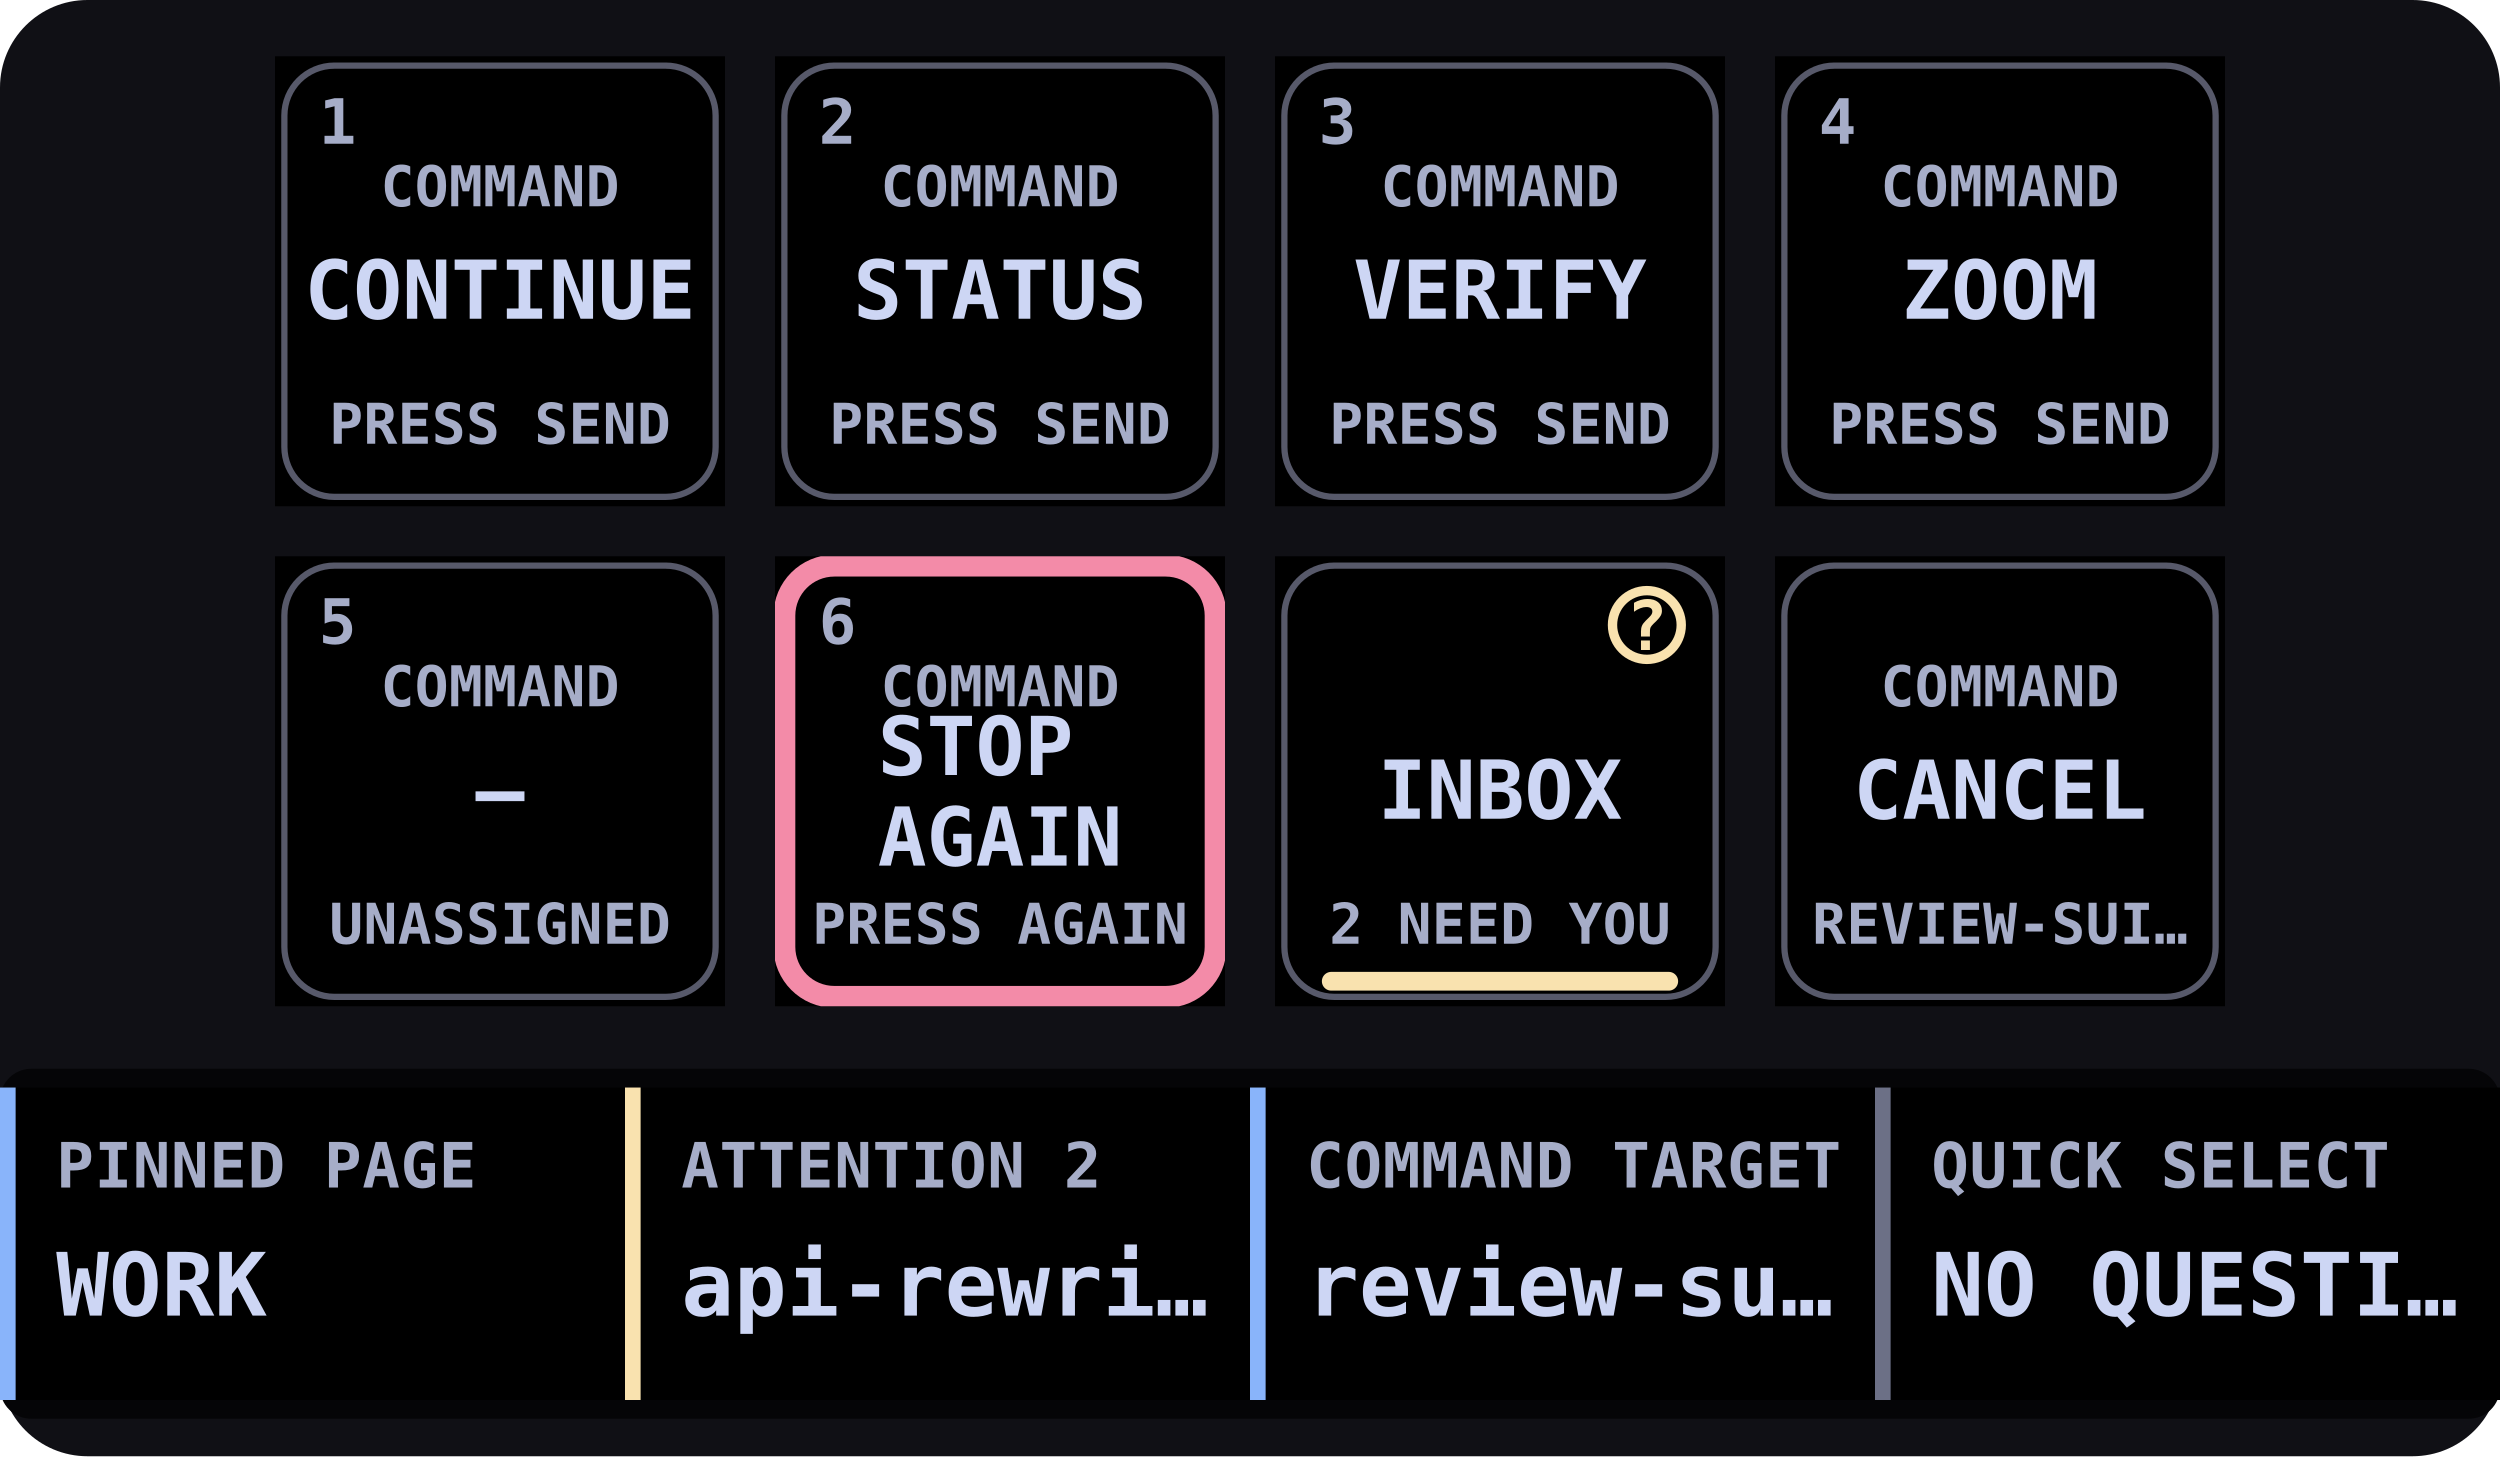
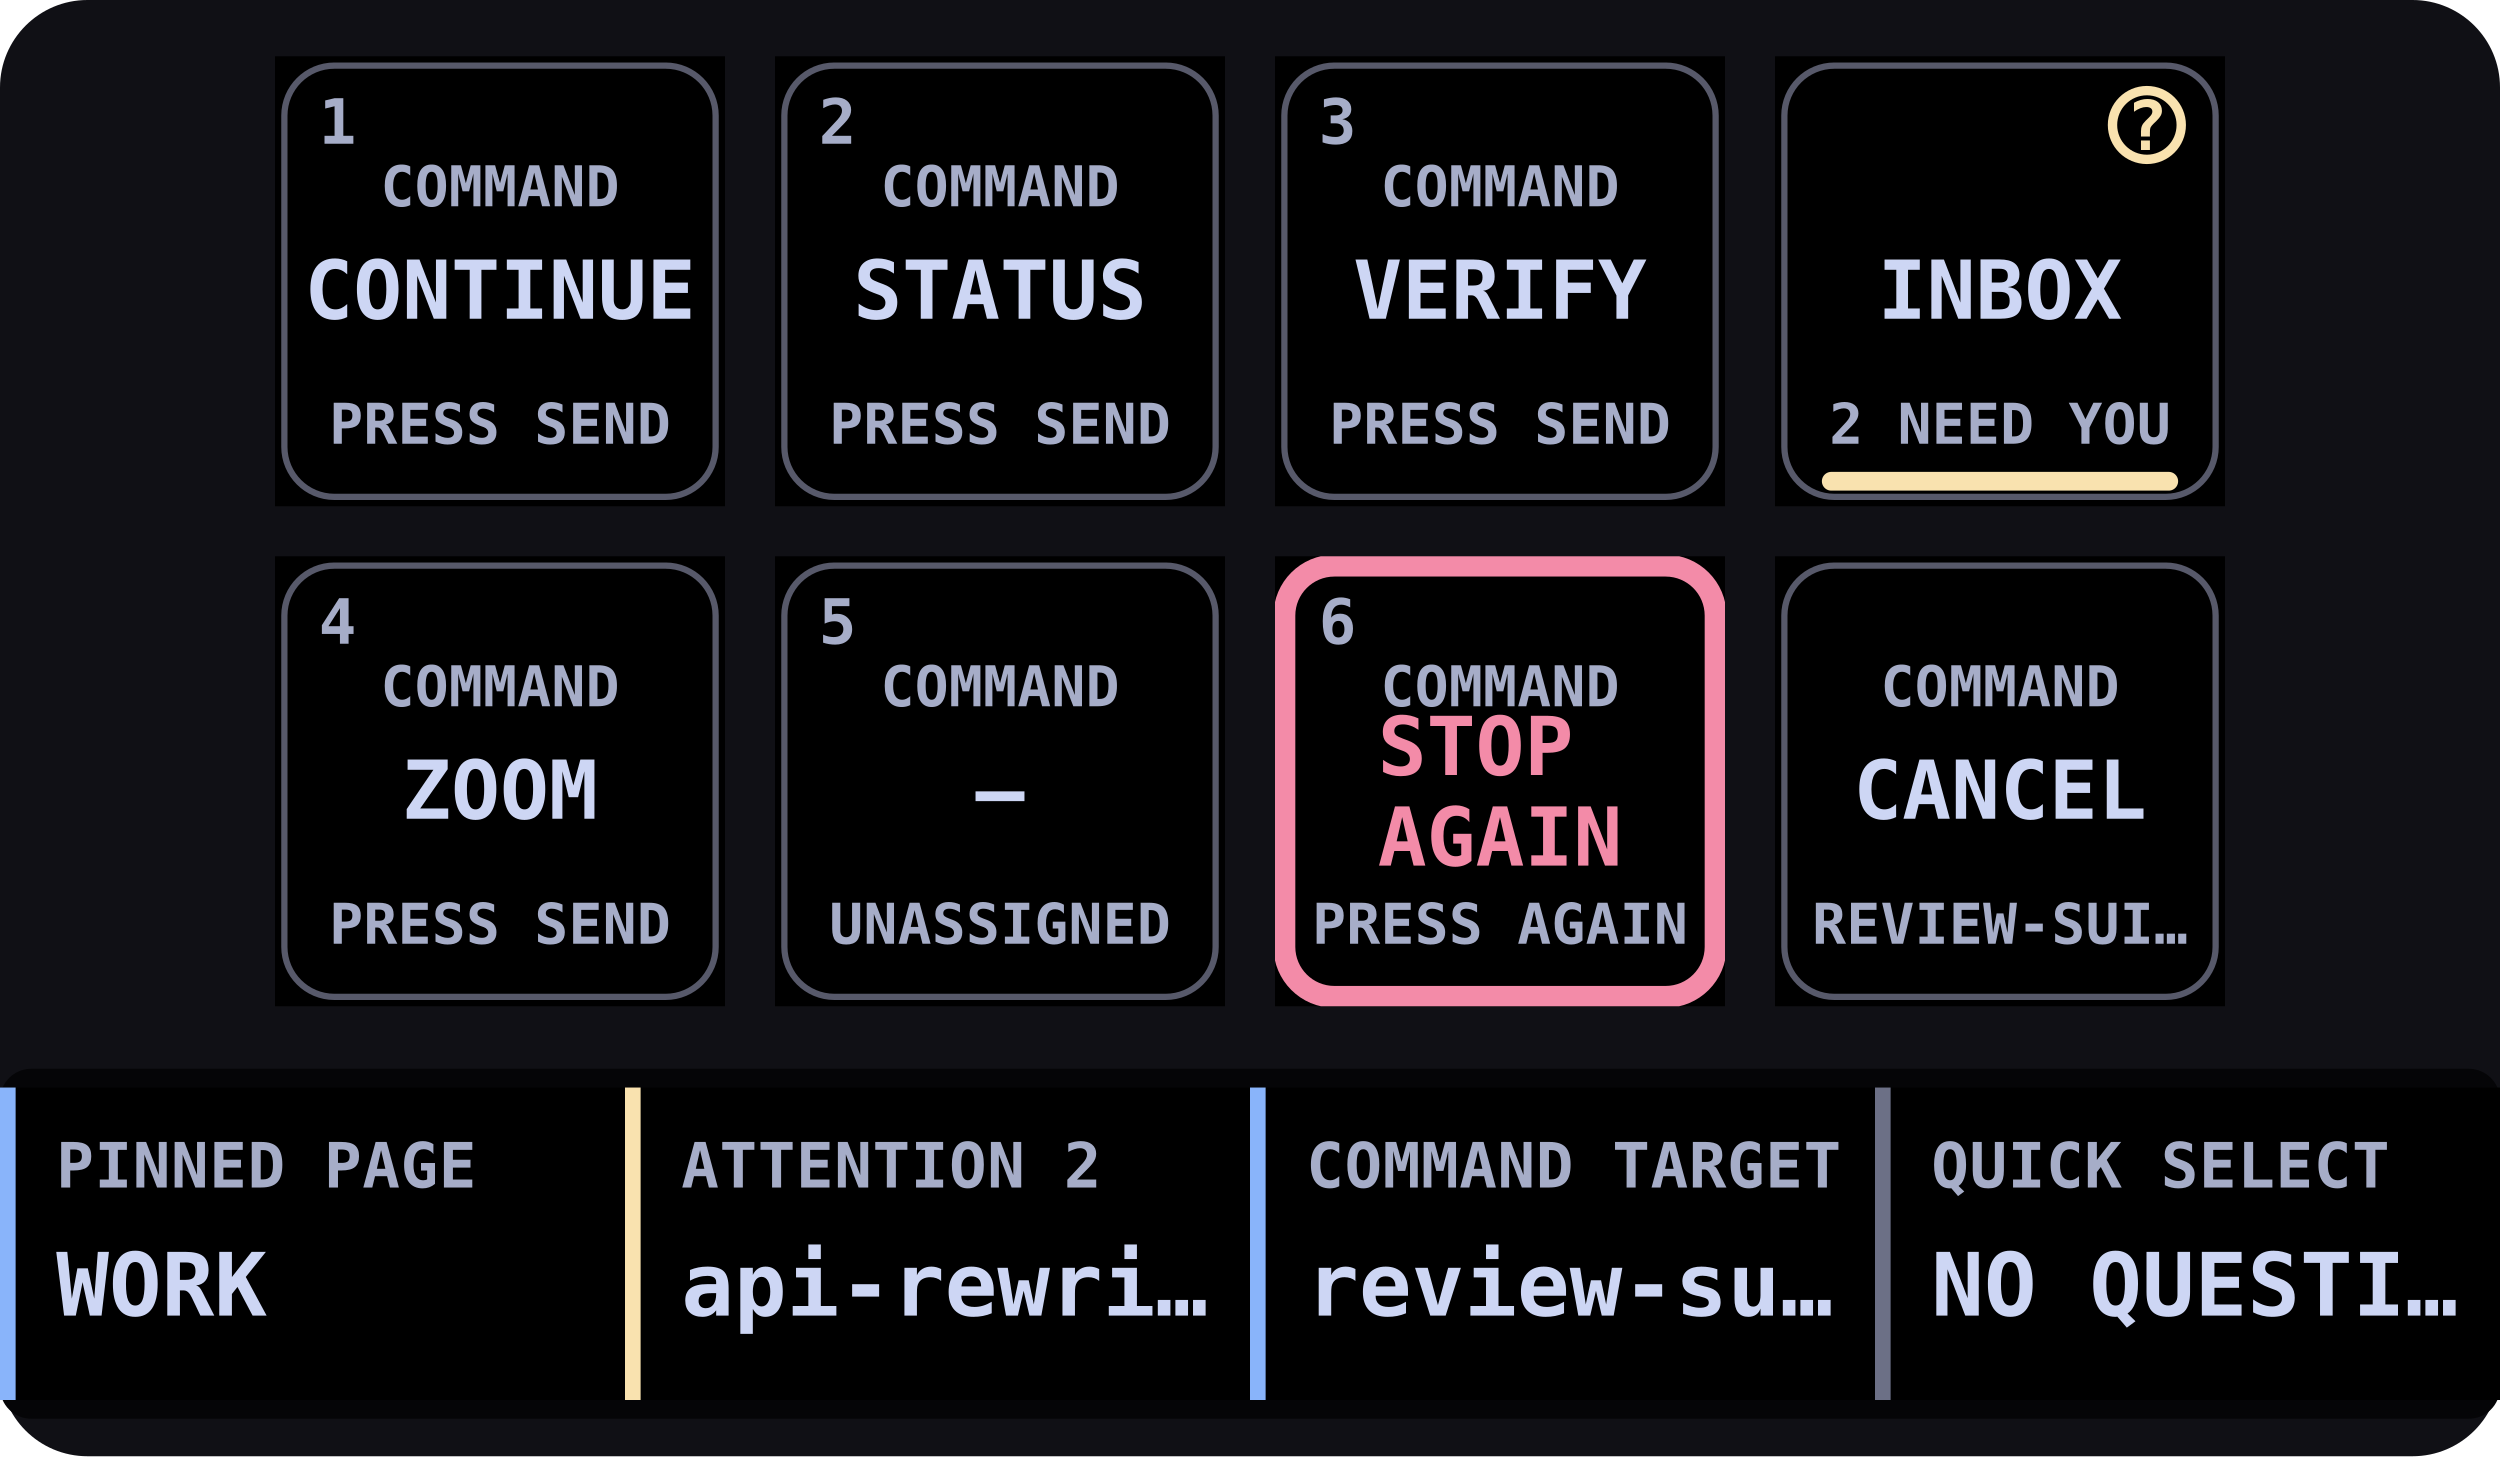
<svg xmlns="http://www.w3.org/2000/svg" width="800" height="466" viewBox="0 0 800 466">
  <rect width="800" height="466" rx="28" fill="#101015" />
  <svg x="88" y="18" width="144" height="144" viewBox="0 0 144 144">
-     <style>.label{font:700 26px Consolas,'Cascadia Mono',monospace;fill:rgb(205 214 244);text-anchor:middle}.meta{font:700 20px Consolas,'Cascadia Mono',monospace;fill:rgb(166 173 200)}.context,.detail{font:700 18px Consolas,'Cascadia Mono',monospace;fill:rgb(166 173 200);text-anchor:middle;letter-spacing:.1px}</style>
    <rect width="144" height="144" fill="#000000" />
    <rect x="3" y="3" width="138" height="138" rx="16" fill="none" stroke="rgb(87 89 106)" stroke-width="2" />
-     <text x="14" y="28" class="meta">1</text>
-     <text x="72" y="48" class="context">COMMAND</text>
-     <text x="72" y="84" class="label">
+     <text x="14" y="28" font-family="Consolas" font-weight="700" font-size="20" fill="rgb(166 173 200)">1</text>
+     <text x="72" y="48" font-family="Consolas" font-weight="700" font-size="18" fill="rgb(166 173 200)" text-anchor="middle" letter-spacing=".1">COMMAND</text>
+     <text x="72" y="84" font-family="Consolas" font-weight="700" font-size="26" fill="rgb(205 214 244)" text-anchor="middle">
      <tspan x="72" dy="0">CONTINUE</tspan>
    </text>
-     <text x="72" y="124" class="detail">PRESS SEND</text>
+     <text x="72" y="124" font-family="Consolas" font-weight="700" font-size="18" fill="rgb(166 173 200)" text-anchor="middle" letter-spacing=".1">PRESS SEND</text>
  </svg>
  <svg x="248" y="18" width="144" height="144" viewBox="0 0 144 144">
-     <style>.label{font:700 26px Consolas,'Cascadia Mono',monospace;fill:rgb(205 214 244);text-anchor:middle}.meta{font:700 20px Consolas,'Cascadia Mono',monospace;fill:rgb(166 173 200)}.context,.detail{font:700 18px Consolas,'Cascadia Mono',monospace;fill:rgb(166 173 200);text-anchor:middle;letter-spacing:.1px}</style>
    <rect width="144" height="144" fill="#000000" />
    <rect x="3" y="3" width="138" height="138" rx="16" fill="none" stroke="rgb(87 89 106)" stroke-width="2" />
-     <text x="14" y="28" class="meta">2</text>
-     <text x="72" y="48" class="context">COMMAND</text>
-     <text x="72" y="84" class="label">
+     <text x="14" y="28" font-family="Consolas" font-weight="700" font-size="20" fill="rgb(166 173 200)">2</text>
+     <text x="72" y="48" font-family="Consolas" font-weight="700" font-size="18" fill="rgb(166 173 200)" text-anchor="middle" letter-spacing=".1">COMMAND</text>
+     <text x="72" y="84" font-family="Consolas" font-weight="700" font-size="26" fill="rgb(205 214 244)" text-anchor="middle">
      <tspan x="72" dy="0">STATUS</tspan>
    </text>
-     <text x="72" y="124" class="detail">PRESS SEND</text>
+     <text x="72" y="124" font-family="Consolas" font-weight="700" font-size="18" fill="rgb(166 173 200)" text-anchor="middle" letter-spacing=".1">PRESS SEND</text>
  </svg>
  <svg x="408" y="18" width="144" height="144" viewBox="0 0 144 144">
-     <style>.label{font:700 26px Consolas,'Cascadia Mono',monospace;fill:rgb(205 214 244);text-anchor:middle}.meta{font:700 20px Consolas,'Cascadia Mono',monospace;fill:rgb(166 173 200)}.context,.detail{font:700 18px Consolas,'Cascadia Mono',monospace;fill:rgb(166 173 200);text-anchor:middle;letter-spacing:.1px}</style>
    <rect width="144" height="144" fill="#000000" />
    <rect x="3" y="3" width="138" height="138" rx="16" fill="none" stroke="rgb(87 89 106)" stroke-width="2" />
-     <text x="14" y="28" class="meta">3</text>
-     <text x="72" y="48" class="context">COMMAND</text>
-     <text x="72" y="84" class="label">
+     <text x="14" y="28" font-family="Consolas" font-weight="700" font-size="20" fill="rgb(166 173 200)">3</text>
+     <text x="72" y="48" font-family="Consolas" font-weight="700" font-size="18" fill="rgb(166 173 200)" text-anchor="middle" letter-spacing=".1">COMMAND</text>
+     <text x="72" y="84" font-family="Consolas" font-weight="700" font-size="26" fill="rgb(205 214 244)" text-anchor="middle">
      <tspan x="72" dy="0">VERIFY</tspan>
    </text>
-     <text x="72" y="124" class="detail">PRESS SEND</text>
+     <text x="72" y="124" font-family="Consolas" font-weight="700" font-size="18" fill="rgb(166 173 200)" text-anchor="middle" letter-spacing=".1">PRESS SEND</text>
  </svg>
  <svg x="568" y="18" width="144" height="144" viewBox="0 0 144 144">
-     <style>.label{font:700 26px Consolas,'Cascadia Mono',monospace;fill:rgb(205 214 244);text-anchor:middle}.meta{font:700 20px Consolas,'Cascadia Mono',monospace;fill:rgb(166 173 200)}.context,.detail{font:700 18px Consolas,'Cascadia Mono',monospace;fill:rgb(166 173 200);text-anchor:middle;letter-spacing:.1px}</style>
    <rect width="144" height="144" fill="#000000" />
    <rect x="3" y="3" width="138" height="138" rx="16" fill="none" stroke="rgb(87 89 106)" stroke-width="2" />
-     <text x="14" y="28" class="meta">4</text>
-     <text x="72" y="48" class="context">COMMAND</text>
-     <text x="72" y="84" class="label">
+     <circle cx="119" cy="22" r="11" fill="none" stroke="rgb(249 226 175)" stroke-width="3" />
+     <text x="119" y="30" font-family="Consolas" font-weight="700" font-size="22" fill="rgb(249 226 175)" text-anchor="middle">?</text>
+     <text x="72" y="84" font-family="Consolas" font-weight="700" font-size="26" fill="rgb(205 214 244)" text-anchor="middle">
+       <tspan x="72" dy="0">INBOX</tspan>
+     </text>
+     <text x="72" y="124" font-family="Consolas" font-weight="700" font-size="18" fill="rgb(166 173 200)" text-anchor="middle" letter-spacing=".1">2 NEED YOU</text>
+     <path d="M18 136H126" stroke="rgb(249 226 175)" stroke-width="6" stroke-linecap="round" />
+   </svg>
+   <svg x="88" y="178" width="144" height="144" viewBox="0 0 144 144">
+     <rect width="144" height="144" fill="#000000" />
+     <rect x="3" y="3" width="138" height="138" rx="16" fill="none" stroke="rgb(87 89 106)" stroke-width="2" />
+     <text x="14" y="28" font-family="Consolas" font-weight="700" font-size="20" fill="rgb(166 173 200)">4</text>
+     <text x="72" y="48" font-family="Consolas" font-weight="700" font-size="18" fill="rgb(166 173 200)" text-anchor="middle" letter-spacing=".1">COMMAND</text>
+     <text x="72" y="84" font-family="Consolas" font-weight="700" font-size="26" fill="rgb(205 214 244)" text-anchor="middle">
      <tspan x="72" dy="0">ZOOM</tspan>
    </text>
-     <text x="72" y="124" class="detail">PRESS SEND</text>
+     <text x="72" y="124" font-family="Consolas" font-weight="700" font-size="18" fill="rgb(166 173 200)" text-anchor="middle" letter-spacing=".1">PRESS SEND</text>
  </svg>
-   <svg x="88" y="178" width="144" height="144" viewBox="0 0 144 144">
-     <style>.label{font:700 26px Consolas,'Cascadia Mono',monospace;fill:rgb(205 214 244);text-anchor:middle}.meta{font:700 20px Consolas,'Cascadia Mono',monospace;fill:rgb(166 173 200)}.context,.detail{font:700 18px Consolas,'Cascadia Mono',monospace;fill:rgb(166 173 200);text-anchor:middle;letter-spacing:.1px}</style>
+   <svg x="248" y="178" width="144" height="144" viewBox="0 0 144 144">
    <rect width="144" height="144" fill="#000000" />
    <rect x="3" y="3" width="138" height="138" rx="16" fill="none" stroke="rgb(87 89 106)" stroke-width="2" />
-     <text x="14" y="28" class="meta">5</text>
-     <text x="72" y="48" class="context">COMMAND</text>
-     <text x="72" y="84" class="label">
+     <text x="14" y="28" font-family="Consolas" font-weight="700" font-size="20" fill="rgb(166 173 200)">5</text>
+     <text x="72" y="48" font-family="Consolas" font-weight="700" font-size="18" fill="rgb(166 173 200)" text-anchor="middle" letter-spacing=".1">COMMAND</text>
+     <text x="72" y="84" font-family="Consolas" font-weight="700" font-size="26" fill="rgb(205 214 244)" text-anchor="middle">
      <tspan x="72" dy="0">—</tspan>
    </text>
-     <text x="72" y="124" class="detail">UNASSIGNED</text>
+     <text x="72" y="124" font-family="Consolas" font-weight="700" font-size="18" fill="rgb(166 173 200)" text-anchor="middle" letter-spacing=".1">UNASSIGNED</text>
  </svg>
-   <svg x="248" y="178" width="144" height="144" viewBox="0 0 144 144">
-     <style>.label{font:700 26px Consolas,'Cascadia Mono',monospace;fill:rgb(243 139 168);text-anchor:middle}.meta{font:700 20px Consolas,'Cascadia Mono',monospace;fill:rgb(166 173 200)}.context,.detail{font:700 18px Consolas,'Cascadia Mono',monospace;fill:rgb(166 173 200);text-anchor:middle;letter-spacing:.1px}</style>
+   <svg x="408" y="178" width="144" height="144" viewBox="0 0 144 144">
    <rect width="144" height="144" fill="#000000" />
    <rect x="3" y="3" width="138" height="138" rx="16" fill="none" stroke="rgb(243 139 168)" stroke-width="7" />
-     <text x="14" y="28" class="meta">6</text>
-     <text x="72" y="48" class="context">COMMAND</text>
-     <text x="72" y="70" class="label">
+     <text x="14" y="28" font-family="Consolas" font-weight="700" font-size="20" fill="rgb(166 173 200)">6</text>
+     <text x="72" y="48" font-family="Consolas" font-weight="700" font-size="18" fill="rgb(166 173 200)" text-anchor="middle" letter-spacing=".1">COMMAND</text>
+     <text x="72" y="70" font-family="Consolas" font-weight="700" font-size="26" fill="rgb(243 139 168)" text-anchor="middle">
      <tspan x="72" dy="0">STOP</tspan>
      <tspan x="72" dy="29">AGAIN</tspan>
    </text>
-     <text x="72" y="124" class="detail">PRESS AGAIN</text>
+     <text x="72" y="124" font-family="Consolas" font-weight="700" font-size="18" fill="rgb(166 173 200)" text-anchor="middle" letter-spacing=".1">PRESS AGAIN</text>
  </svg>
-   <svg x="408" y="178" width="144" height="144" viewBox="0 0 144 144">
-     <style>.label{font:700 26px Consolas,'Cascadia Mono',monospace;fill:rgb(205 214 244);text-anchor:middle}.meta{font:700 20px Consolas,'Cascadia Mono',monospace;fill:rgb(166 173 200)}.context,.detail{font:700 18px Consolas,'Cascadia Mono',monospace;fill:rgb(166 173 200);text-anchor:middle;letter-spacing:.1px}</style>
+   <svg x="568" y="178" width="144" height="144" viewBox="0 0 144 144">
    <rect width="144" height="144" fill="#000000" />
    <rect x="3" y="3" width="138" height="138" rx="16" fill="none" stroke="rgb(87 89 106)" stroke-width="2" />
-     <circle cx="119" cy="22" r="11" fill="none" stroke="rgb(249 226 175)" stroke-width="3" />
-     <text x="119" y="30" text-anchor="middle" font-family="Consolas,monospace" font-size="22" font-weight="700" fill="rgb(249 226 175)">?</text>
-     <text x="72" y="84" class="label">
-       <tspan x="72" dy="0">INBOX</tspan>
-     </text>
-     <text x="72" y="124" class="detail">2 NEED YOU</text>
-     <path d="M18 136H126" stroke="rgb(249 226 175)" stroke-width="6" stroke-linecap="round" />
-   </svg>
-   <svg x="568" y="178" width="144" height="144" viewBox="0 0 144 144">
-     <style>.label{font:700 26px Consolas,'Cascadia Mono',monospace;fill:rgb(205 214 244);text-anchor:middle}.meta{font:700 20px Consolas,'Cascadia Mono',monospace;fill:rgb(166 173 200)}.context,.detail{font:700 18px Consolas,'Cascadia Mono',monospace;fill:rgb(166 173 200);text-anchor:middle;letter-spacing:.1px}</style>
-     <rect width="144" height="144" fill="#000000" />
-     <rect x="3" y="3" width="138" height="138" rx="16" fill="none" stroke="rgb(87 89 106)" stroke-width="2" />
-     <text x="72" y="48" class="context">COMMAND</text>
-     <text x="72" y="84" class="label">
+     <text x="72" y="48" font-family="Consolas" font-weight="700" font-size="18" fill="rgb(166 173 200)" text-anchor="middle" letter-spacing=".1">COMMAND</text>
+     <text x="72" y="84" font-family="Consolas" font-weight="700" font-size="26" fill="rgb(205 214 244)" text-anchor="middle">
      <tspan x="72" dy="0">CANCEL</tspan>
    </text>
-     <text x="72" y="124" class="detail">REVIEW-SUI…</text>
+     <text x="72" y="124" font-family="Consolas" font-weight="700" font-size="18" fill="rgb(166 173 200)" text-anchor="middle" letter-spacing=".1">REVIEW-SUI…</text>
  </svg>
  <rect y="342" width="800" height="112" rx="10" fill="#050507" />
  <svg x="0" y="348" width="200" height="100" viewBox="0 0 200 100">
-     <style>.title{font:700 20px Consolas,'Cascadia Mono',monospace;fill:rgb(166 173 200);letter-spacing:.2px}.value{font:700 28px Consolas,'Cascadia Mono',monospace;fill:rgb(205 214 244)}</style>
    <rect width="200" height="100" fill="#000000" />
    <rect x="0" y="0" width="5" height="100" fill="rgb(137 180 250)" />
-     <text x="18" y="32" class="title">PINNED PAGE</text>
-     <text x="18" y="73" class="value">WORK</text>
+     <text x="18" y="32" font-family="Consolas" font-weight="700" font-size="20" fill="rgb(166 173 200)" letter-spacing=".2">PINNED PAGE</text>
+     <text x="18" y="73" font-family="Consolas" font-weight="700" font-size="28" fill="rgb(205 214 244)">WORK</text>
  </svg>
  <svg x="200" y="348" width="200" height="100" viewBox="0 0 200 100">
-     <style>.title{font:700 20px Consolas,'Cascadia Mono',monospace;fill:rgb(166 173 200);letter-spacing:.2px}.value{font:700 28px Consolas,'Cascadia Mono',monospace;fill:rgb(205 214 244)}</style>
    <rect width="200" height="100" fill="#000000" />
    <rect x="0" y="0" width="5" height="100" fill="rgb(249 226 175)" />
-     <text x="18" y="32" class="title">ATTENTION 2</text>
-     <text x="18" y="73" class="value">api-rewri…</text>
+     <text x="18" y="32" font-family="Consolas" font-weight="700" font-size="20" fill="rgb(166 173 200)" letter-spacing=".2">ATTENTION 2</text>
+     <text x="18" y="73" font-family="Consolas" font-weight="700" font-size="28" fill="rgb(205 214 244)">api-rewri…</text>
  </svg>
  <svg x="400" y="348" width="200" height="100" viewBox="0 0 200 100">
-     <style>.title{font:700 20px Consolas,'Cascadia Mono',monospace;fill:rgb(166 173 200);letter-spacing:.2px}.value{font:700 28px Consolas,'Cascadia Mono',monospace;fill:rgb(205 214 244)}</style>
    <rect width="200" height="100" fill="#000000" />
    <rect x="0" y="0" width="5" height="100" fill="rgb(137 180 250)" />
-     <text x="18" y="32" class="title">COMMAND TARGET</text>
-     <text x="18" y="73" class="value">review-su…</text>
+     <text x="18" y="32" font-family="Consolas" font-weight="700" font-size="20" fill="rgb(166 173 200)" letter-spacing=".2">COMMAND TARGET</text>
+     <text x="18" y="73" font-family="Consolas" font-weight="700" font-size="28" fill="rgb(205 214 244)">review-su…</text>
  </svg>
  <svg x="600" y="348" width="200" height="100" viewBox="0 0 200 100">
-     <style>.title{font:700 20px Consolas,'Cascadia Mono',monospace;fill:rgb(166 173 200);letter-spacing:.2px}.value{font:700 28px Consolas,'Cascadia Mono',monospace;fill:rgb(205 214 244)}</style>
    <rect width="200" height="100" fill="#000000" />
    <rect x="0" y="0" width="5" height="100" fill="rgb(108 112 134)" />
-     <text x="18" y="32" class="title">QUICK SELECT</text>
-     <text x="18" y="73" class="value">NO QUESTI…</text>
+     <text x="18" y="32" font-family="Consolas" font-weight="700" font-size="20" fill="rgb(166 173 200)" letter-spacing=".2">QUICK SELECT</text>
+     <text x="18" y="73" font-family="Consolas" font-weight="700" font-size="28" fill="rgb(205 214 244)">NO QUESTI…</text>
  </svg>
</svg>
